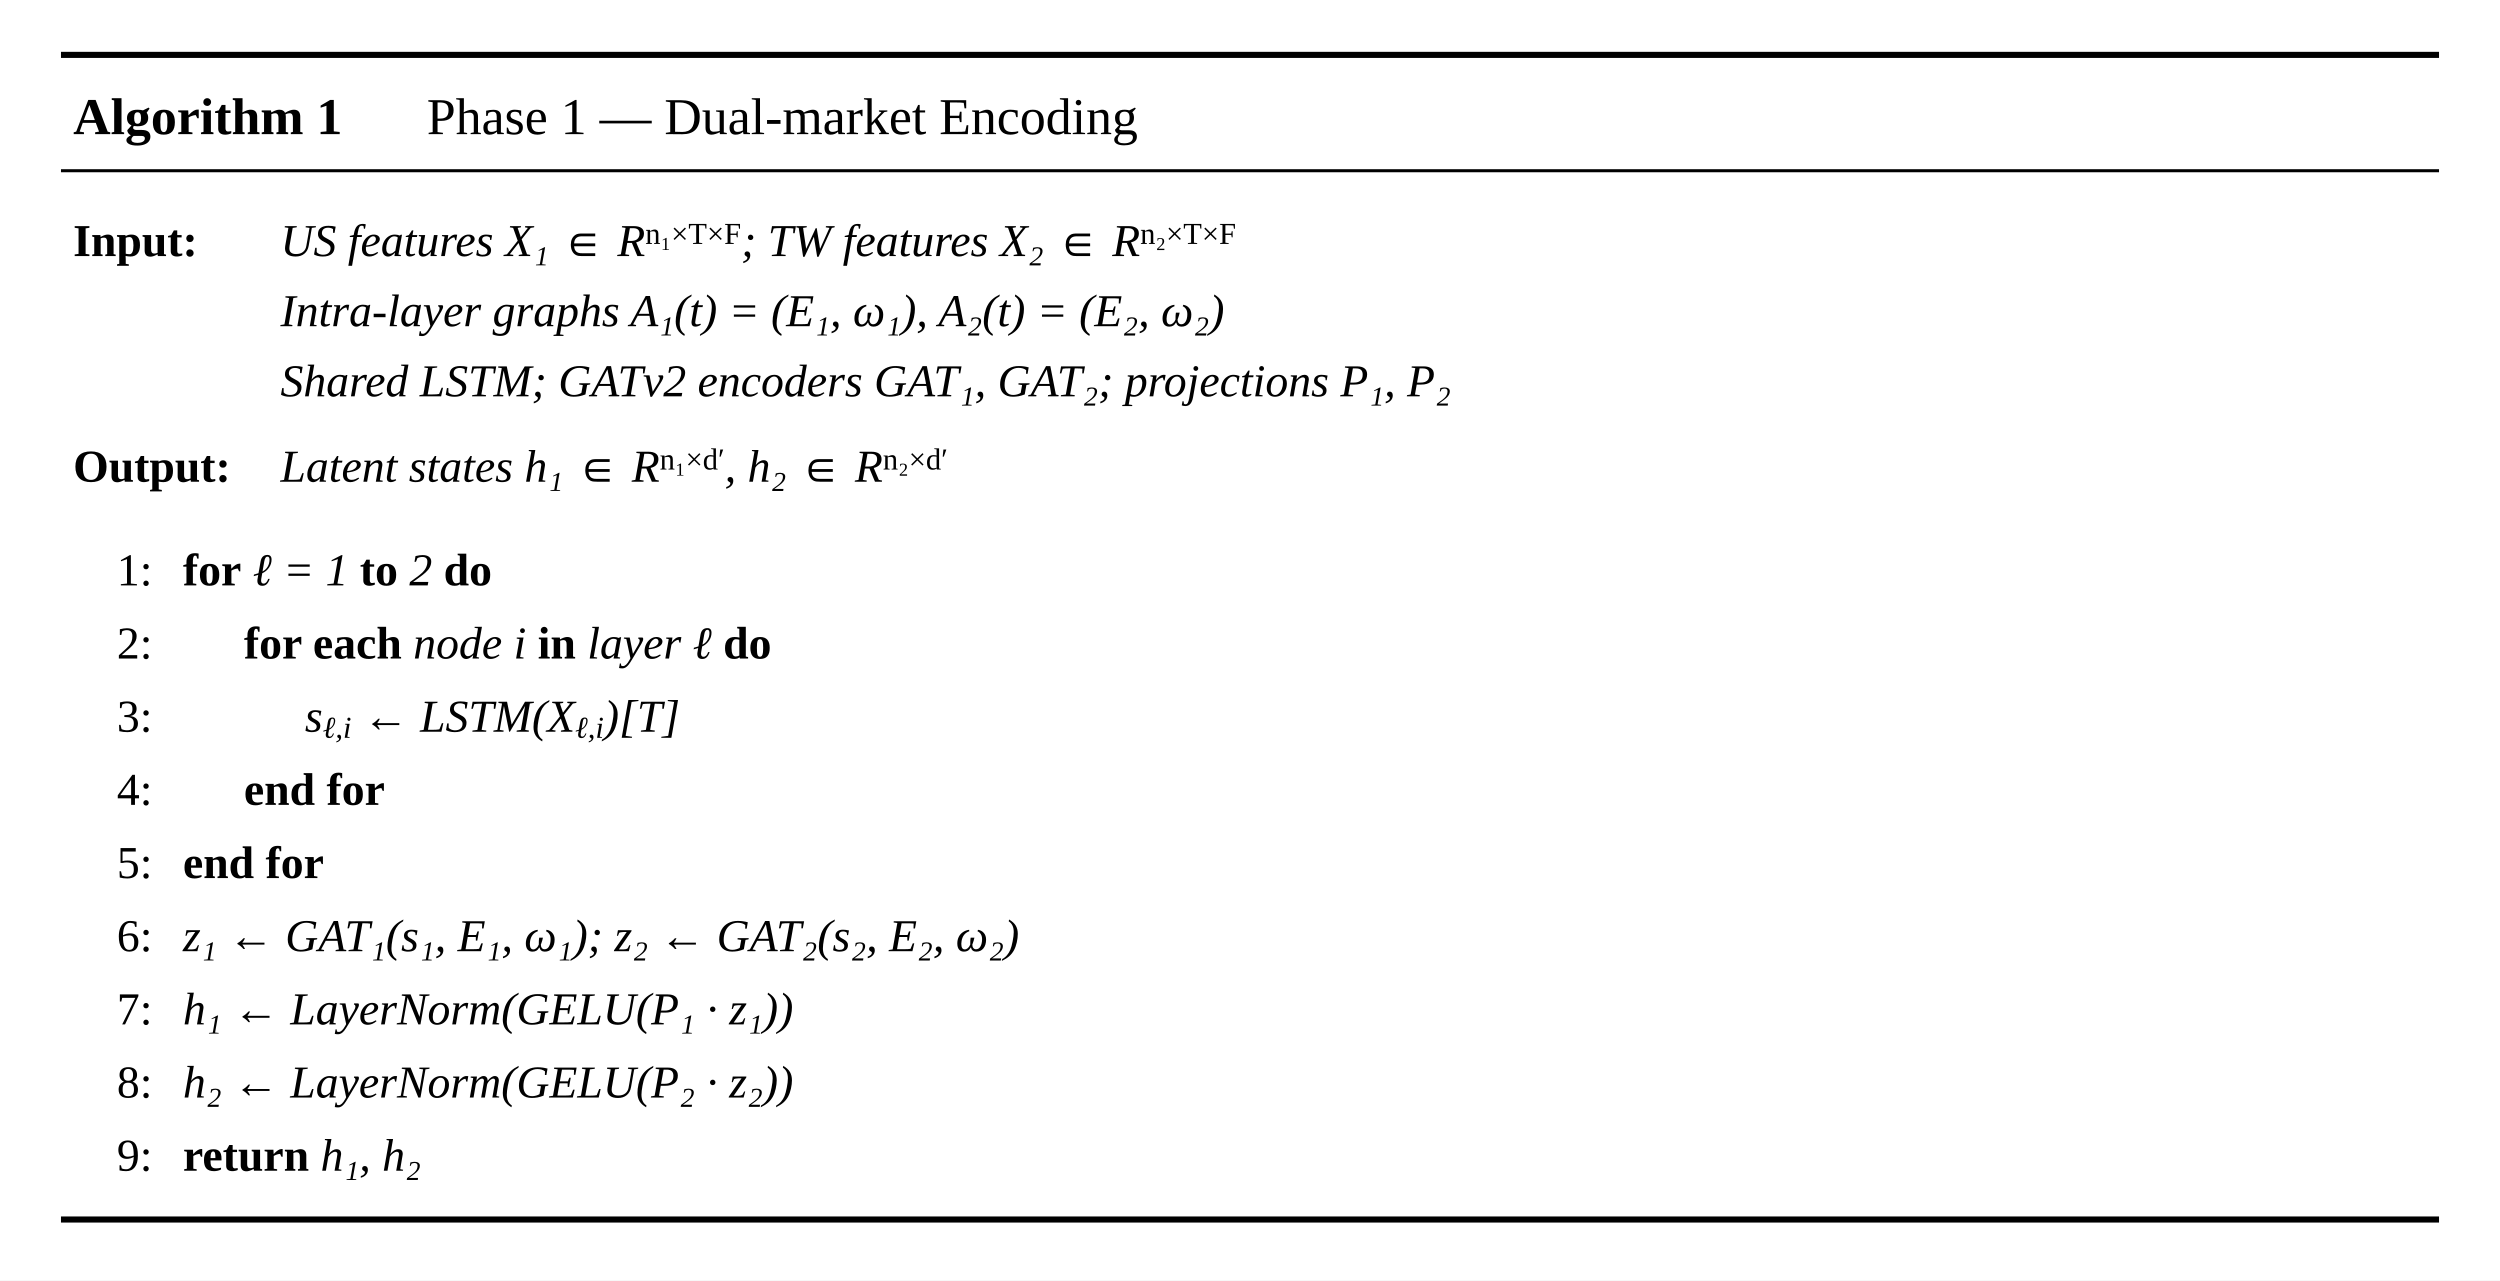
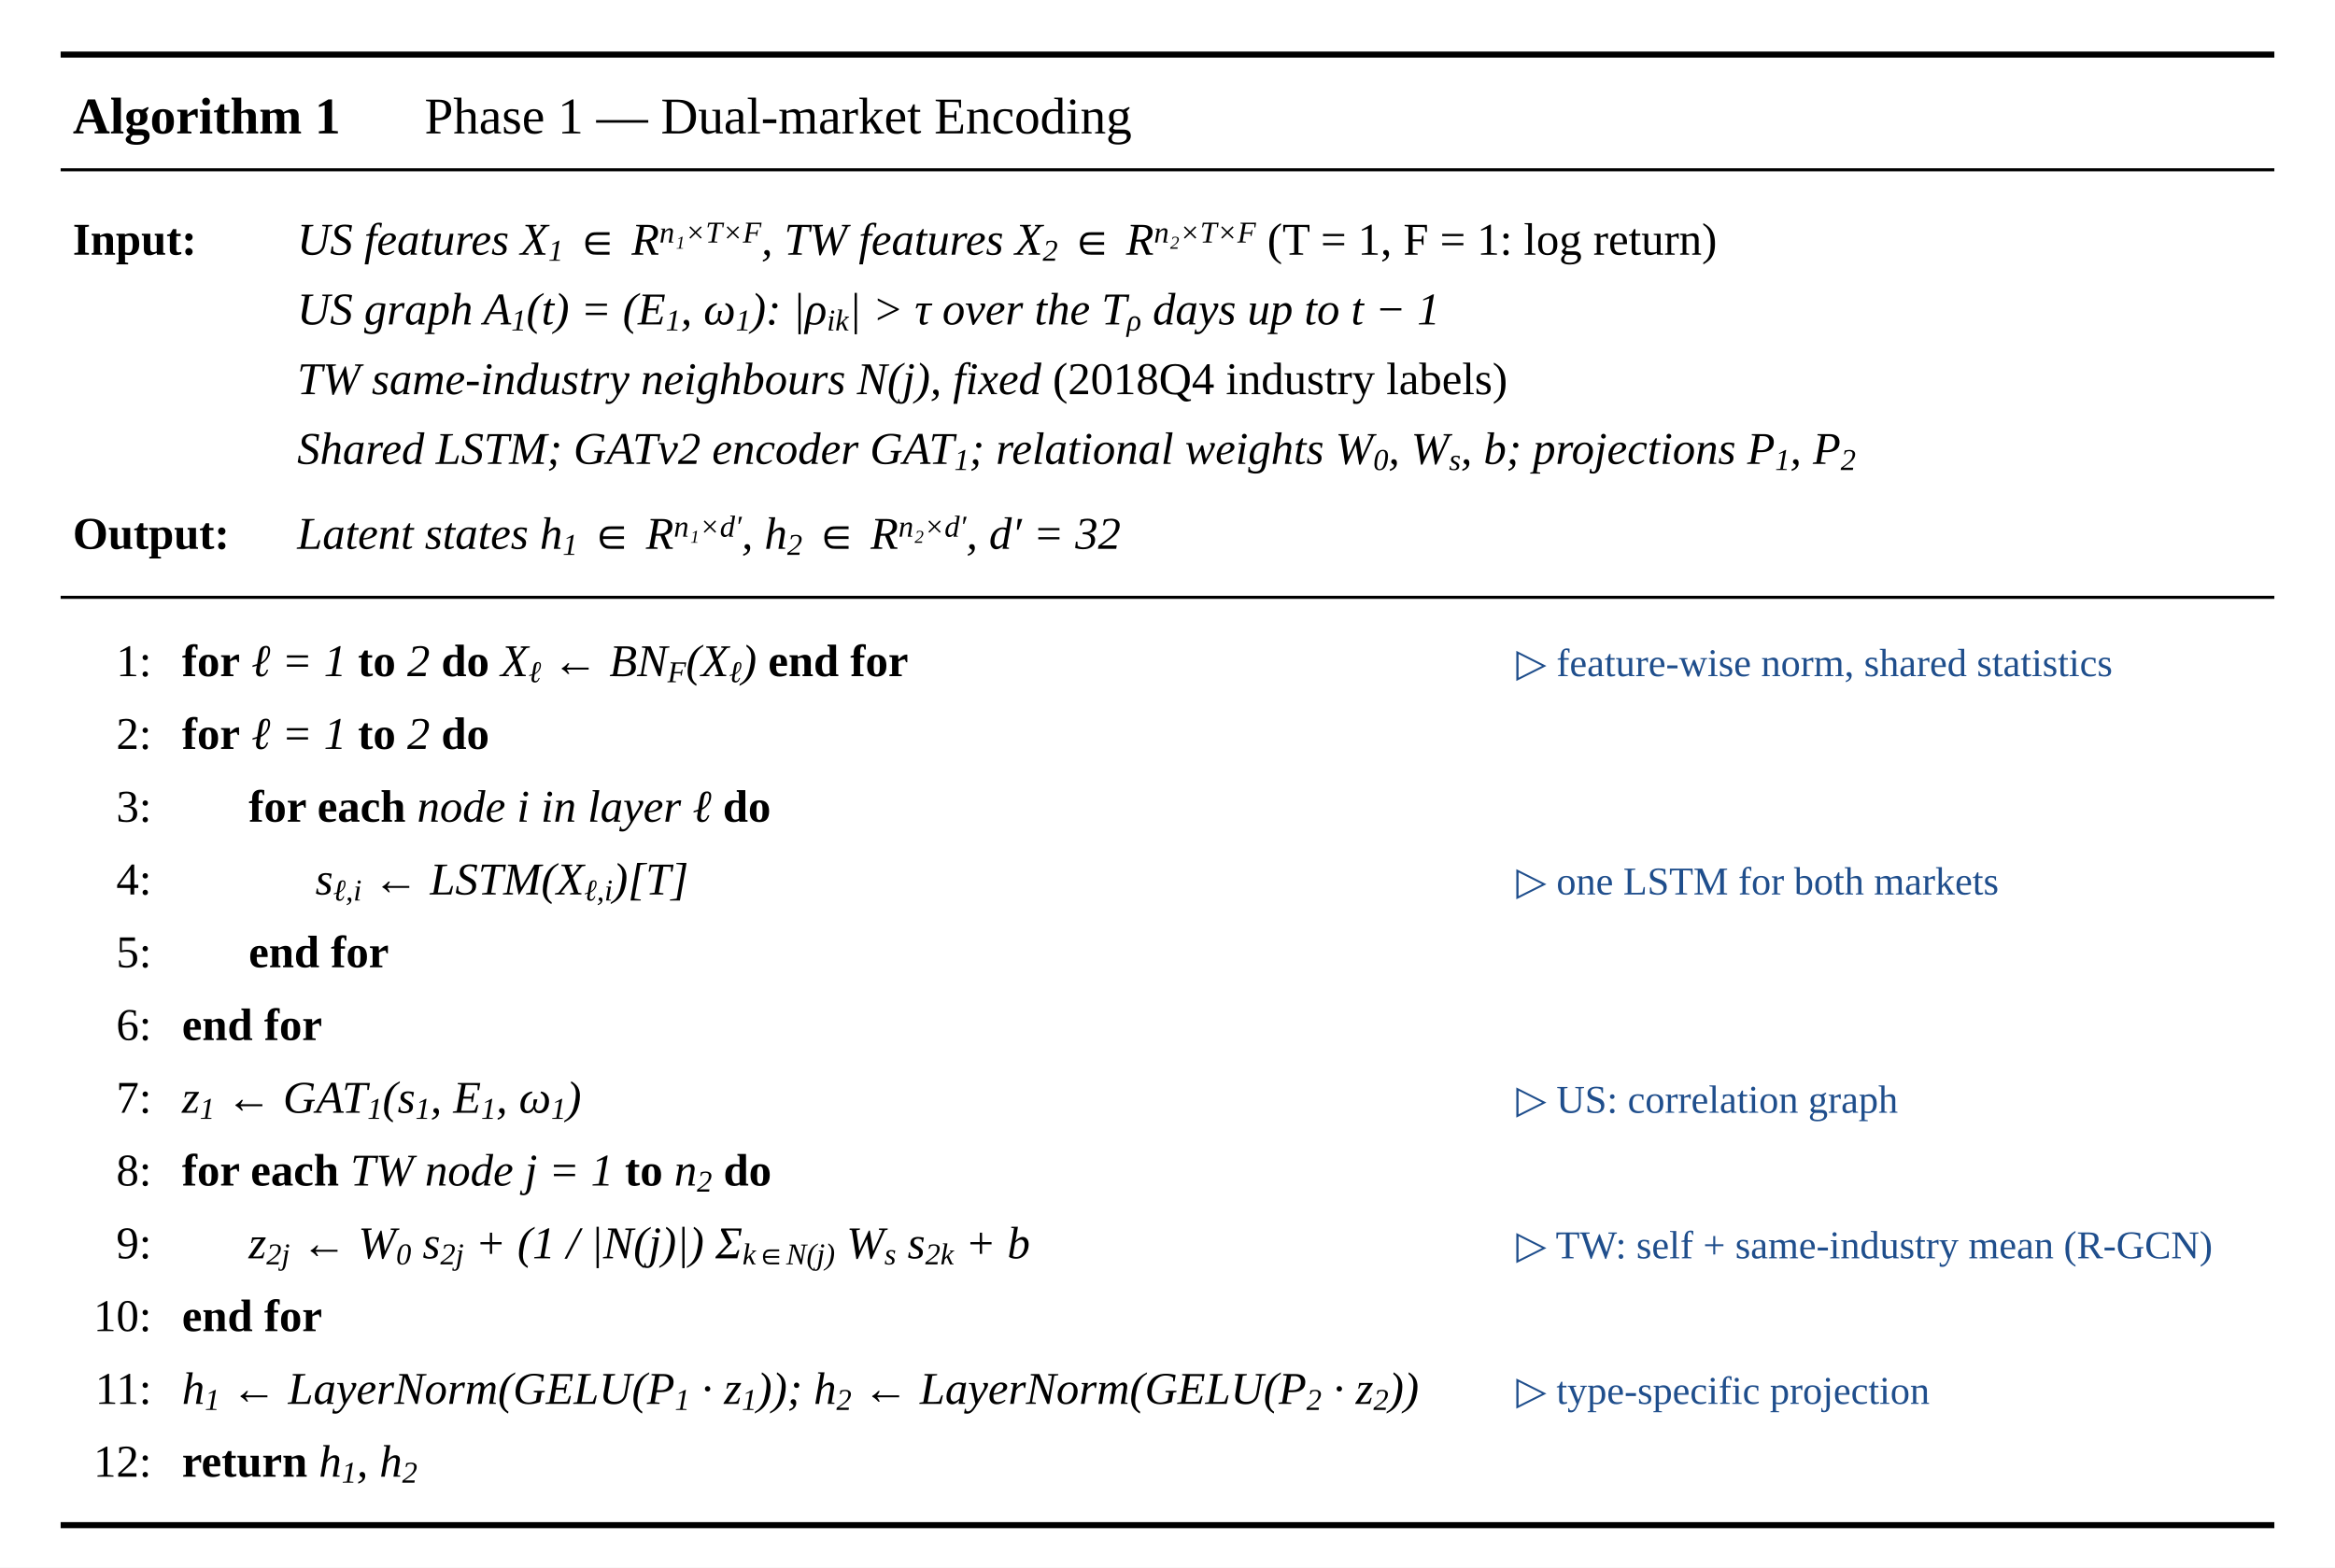
- <svg xmlns="http://www.w3.org/2000/svg" viewBox="0 0 820 420" font-family="'Times New Roman','Nimbus Roman',Georgia,serif">
-   <rect width="820" height="420" fill="#ffffff" />
-   <line x1="20" y1="18" x2="800" y2="18" stroke="#000" stroke-width="2" />
+ <svg xmlns="http://www.w3.org/2000/svg" viewBox="0 0 770 517" font-family="'Times New Roman','Nimbus Roman',Georgia,serif">
+   <rect width="770" height="517" fill="#ffffff" />
+   <line x1="20" y1="18" x2="750" y2="18" stroke="#000" stroke-width="2" />
  <text x="24" y="44" font-size="17" font-weight="bold">Algorithm 1</text>
  <text x="140" y="44" font-size="17">Phase 1 — Dual-market Encoding</text>
-   <line x1="20" y1="56" x2="800" y2="56" stroke="#000" stroke-width="1" />
+   <line x1="20" y1="56" x2="750" y2="56" stroke="#000" stroke-width="1" />
  <text x="24" y="84" font-size="15" font-weight="bold">Input:</text>
-   <text x="92" y="84" font-size="15" font-style="italic">US features X₁ ∈ R<tspan baseline-shift="super" font-size="10" font-style="normal">n₁×T×F</tspan>;  TW features X₂ ∈ R<tspan baseline-shift="super" font-size="10" font-style="normal">n₂×T×F</tspan>
+   <text x="98" y="84" font-size="15" font-style="italic">US features X<tspan baseline-shift="sub" font-size="10">1</tspan> ∈ R<tspan baseline-shift="super" font-size="10">n₁×T×F</tspan>,  TW features X<tspan baseline-shift="sub" font-size="10">2</tspan> ∈ R<tspan baseline-shift="super" font-size="10">n₂×T×F</tspan>
+     <tspan font-style="normal">(T = 1, F = 1: log return)</tspan>
  </text>
-   <text x="92" y="107" font-size="15" font-style="italic">Intra-layer graphs A₁(t) = (E₁, ω₁),  A₂(t) = (E₂, ω₂)</text>
-   <text x="92" y="130" font-size="15" font-style="italic">Shared LSTM;  GATv2 encoders GAT₁, GAT₂;  projections P₁, P₂</text>
-   <text x="24" y="158" font-size="15" font-weight="bold">Output:</text>
-   <text x="92" y="158" font-size="15" font-style="italic">Latent states h₁ ∈ R<tspan baseline-shift="super" font-size="10" font-style="normal">n₁×d′</tspan>,  h₂ ∈ R<tspan baseline-shift="super" font-size="10" font-style="normal">n₂×d′</tspan>
+   <text x="98" y="107" font-size="15" font-style="italic">US graph A<tspan baseline-shift="sub" font-size="10">1</tspan>(t) = (E<tspan baseline-shift="sub" font-size="10">1</tspan>, ω<tspan baseline-shift="sub" font-size="10">1</tspan>):  |ρ<tspan baseline-shift="sub" font-size="10">ik</tspan>| &gt; τ over the T<tspan baseline-shift="sub" font-size="10">ρ</tspan> days up to t − 1</text>
+   <text x="98" y="130" font-size="15" font-style="italic">TW same-industry neighbours N(j), fixed  <tspan font-style="normal">(2018Q4 industry labels)</tspan>
  </text>
-   <g font-size="15">
-     <g text-anchor="end" font-family="'Times New Roman',serif">
-       <text x="50" y="192">1:</text>
-       <text x="50" y="216">2:</text>
-       <text x="50" y="240">3:</text>
-       <text x="50" y="264">4:</text>
-       <text x="50" y="288">5:</text>
-       <text x="50" y="312">6:</text>
-       <text x="50" y="336">7:</text>
-       <text x="50" y="360">8:</text>
-       <text x="50" y="384">9:</text>
-     </g>
-     <g font-style="italic">
-       <text x="60" y="192">
-         <tspan font-style="normal" font-weight="bold">for</tspan> ℓ = 1 <tspan font-style="normal" font-weight="bold">to</tspan> 2 <tspan font-style="normal" font-weight="bold">do</tspan>
-       </text>
-       <text x="80" y="216">
-         <tspan font-style="normal" font-weight="bold">for each</tspan> node i <tspan font-style="normal" font-weight="bold">in</tspan> layer ℓ <tspan font-style="normal" font-weight="bold">do</tspan>
-       </text>
-       <text x="100" y="240">s<tspan baseline-shift="sub" font-size="10">ℓ,i</tspan> ← LSTM(X<tspan baseline-shift="sub" font-size="10">ℓ,i</tspan>)[T]</text>
-       <text x="80" y="264">
-         <tspan font-style="normal" font-weight="bold">end for</tspan>
-       </text>
-       <text x="60" y="288">
-         <tspan font-style="normal" font-weight="bold">end for</tspan>
-       </text>
-       <text x="60" y="312">z₁ ← GAT₁(s₁, E₁, ω₁);   z₂ ← GAT₂(s₂, E₂, ω₂)</text>
-       <text x="60" y="336">h₁ ← LayerNorm(GELU(P₁ · z₁))</text>
-       <text x="60" y="360">h₂ ← LayerNorm(GELU(P₂ · z₂))</text>
-       <text x="60" y="384">
-         <tspan font-style="normal" font-weight="bold">return</tspan> h₁, h₂</text>
-     </g>
-   </g>
-   <line x1="20" y1="400" x2="800" y2="400" stroke="#000" stroke-width="2" />
+   <text x="98" y="153" font-size="15" font-style="italic">Shared LSTM;  GATv2 encoder GAT<tspan baseline-shift="sub" font-size="10">1</tspan>;  relational weights W<tspan baseline-shift="sub" font-size="10">0</tspan>, W<tspan baseline-shift="sub" font-size="10">s</tspan>, b;  projections P<tspan baseline-shift="sub" font-size="10">1</tspan>, P<tspan baseline-shift="sub" font-size="10">2</tspan>
+   </text>
+   <text x="24" y="181" font-size="15" font-weight="bold">Output:</text>
+   <text x="98" y="181" font-size="15" font-style="italic">Latent states h<tspan baseline-shift="sub" font-size="10">1</tspan> ∈ R<tspan baseline-shift="super" font-size="10">n₁×d′</tspan>,  h<tspan baseline-shift="sub" font-size="10">2</tspan> ∈ R<tspan baseline-shift="super" font-size="10">n₂×d′</tspan>,  d′ = 32</text>
+   <line x1="20" y1="197" x2="750" y2="197" stroke="#000" stroke-width="1" />
+   <text x="50" y="223" font-size="15" text-anchor="end">1:</text>
+   <text x="60" y="223" font-size="15" font-style="italic">
+     <tspan font-style="normal" font-weight="bold">for</tspan> ℓ = 1 <tspan font-style="normal" font-weight="bold">to</tspan> 2 <tspan font-style="normal" font-weight="bold">do</tspan> X<tspan baseline-shift="sub" font-size="10">ℓ</tspan> ← BN<tspan baseline-shift="sub" font-size="10">F</tspan>(X<tspan baseline-shift="sub" font-size="10">ℓ</tspan>) <tspan font-style="normal" font-weight="bold">end for</tspan>
+   </text>
+   <text x="500" y="223" font-size="13" fill="#1f4e8c">▷ feature-wise norm, shared statistics</text>
+   <text x="50" y="247" font-size="15" text-anchor="end">2:</text>
+   <text x="60" y="247" font-size="15" font-style="italic">
+     <tspan font-style="normal" font-weight="bold">for</tspan> ℓ = 1 <tspan font-style="normal" font-weight="bold">to</tspan> 2 <tspan font-style="normal" font-weight="bold">do</tspan>
+   </text>
+   <text x="50" y="271" font-size="15" text-anchor="end">3:</text>
+   <text x="82" y="271" font-size="15" font-style="italic">
+     <tspan font-style="normal" font-weight="bold">for each</tspan> node i in layer ℓ <tspan font-style="normal" font-weight="bold">do</tspan>
+   </text>
+   <text x="50" y="295" font-size="15" text-anchor="end">4:</text>
+   <text x="104" y="295" font-size="15" font-style="italic">s<tspan baseline-shift="sub" font-size="10">ℓ,i</tspan> ← LSTM(X<tspan baseline-shift="sub" font-size="10">ℓ,i</tspan>)[T]</text>
+   <text x="500" y="295" font-size="13" fill="#1f4e8c">▷ one LSTM for both markets</text>
+   <text x="50" y="319" font-size="15" text-anchor="end">5:</text>
+   <text x="82" y="319" font-size="15" font-style="italic">
+     <tspan font-style="normal" font-weight="bold">end for</tspan>
+   </text>
+   <text x="50" y="343" font-size="15" text-anchor="end">6:</text>
+   <text x="60" y="343" font-size="15" font-style="italic">
+     <tspan font-style="normal" font-weight="bold">end for</tspan>
+   </text>
+   <text x="50" y="367" font-size="15" text-anchor="end">7:</text>
+   <text x="60" y="367" font-size="15" font-style="italic">z<tspan baseline-shift="sub" font-size="10">1</tspan> ← GAT<tspan baseline-shift="sub" font-size="10">1</tspan>(s<tspan baseline-shift="sub" font-size="10">1</tspan>, E<tspan baseline-shift="sub" font-size="10">1</tspan>, ω<tspan baseline-shift="sub" font-size="10">1</tspan>)</text>
+   <text x="500" y="367" font-size="13" fill="#1f4e8c">▷ US: correlation graph</text>
+   <text x="50" y="391" font-size="15" text-anchor="end">8:</text>
+   <text x="60" y="391" font-size="15" font-style="italic">
+     <tspan font-style="normal" font-weight="bold">for each</tspan> TW node j = 1 <tspan font-style="normal" font-weight="bold">to</tspan> n<tspan baseline-shift="sub" font-size="10">2</tspan>
+     <tspan font-style="normal" font-weight="bold">do</tspan>
+   </text>
+   <text x="50" y="415" font-size="15" text-anchor="end">9:</text>
+   <text x="82" y="415" font-size="15" font-style="italic">z<tspan baseline-shift="sub" font-size="10">2j</tspan> ← W<tspan baseline-shift="sub" font-size="10">0</tspan> s<tspan baseline-shift="sub" font-size="10">2j</tspan> + (1 / |N(j)|) Σ<tspan baseline-shift="sub" font-size="10">k∈N(j)</tspan> W<tspan baseline-shift="sub" font-size="10">s</tspan> s<tspan baseline-shift="sub" font-size="10">2k</tspan> + b</text>
+   <text x="500" y="415" font-size="13" fill="#1f4e8c">▷ TW: self + same-industry mean (R-GCN)</text>
+   <text x="50" y="439" font-size="15" text-anchor="end">10:</text>
+   <text x="60" y="439" font-size="15" font-style="italic">
+     <tspan font-style="normal" font-weight="bold">end for</tspan>
+   </text>
+   <text x="50" y="463" font-size="15" text-anchor="end">11:</text>
+   <text x="60" y="463" font-size="15" font-style="italic">h<tspan baseline-shift="sub" font-size="10">1</tspan> ← LayerNorm(GELU(P<tspan baseline-shift="sub" font-size="10">1</tspan> · z<tspan baseline-shift="sub" font-size="10">1</tspan>));   h<tspan baseline-shift="sub" font-size="10">2</tspan> ← LayerNorm(GELU(P<tspan baseline-shift="sub" font-size="10">2</tspan> · z<tspan baseline-shift="sub" font-size="10">2</tspan>))</text>
+   <text x="500" y="463" font-size="13" fill="#1f4e8c">▷ type-specific projection</text>
+   <text x="50" y="487" font-size="15" text-anchor="end">12:</text>
+   <text x="60" y="487" font-size="15" font-style="italic">
+     <tspan font-style="normal" font-weight="bold">return</tspan> h<tspan baseline-shift="sub" font-size="10">1</tspan>, h<tspan baseline-shift="sub" font-size="10">2</tspan>
+   </text>
+   <line x1="20" y1="503" x2="750" y2="503" stroke="#000" stroke-width="2" />
</svg>
